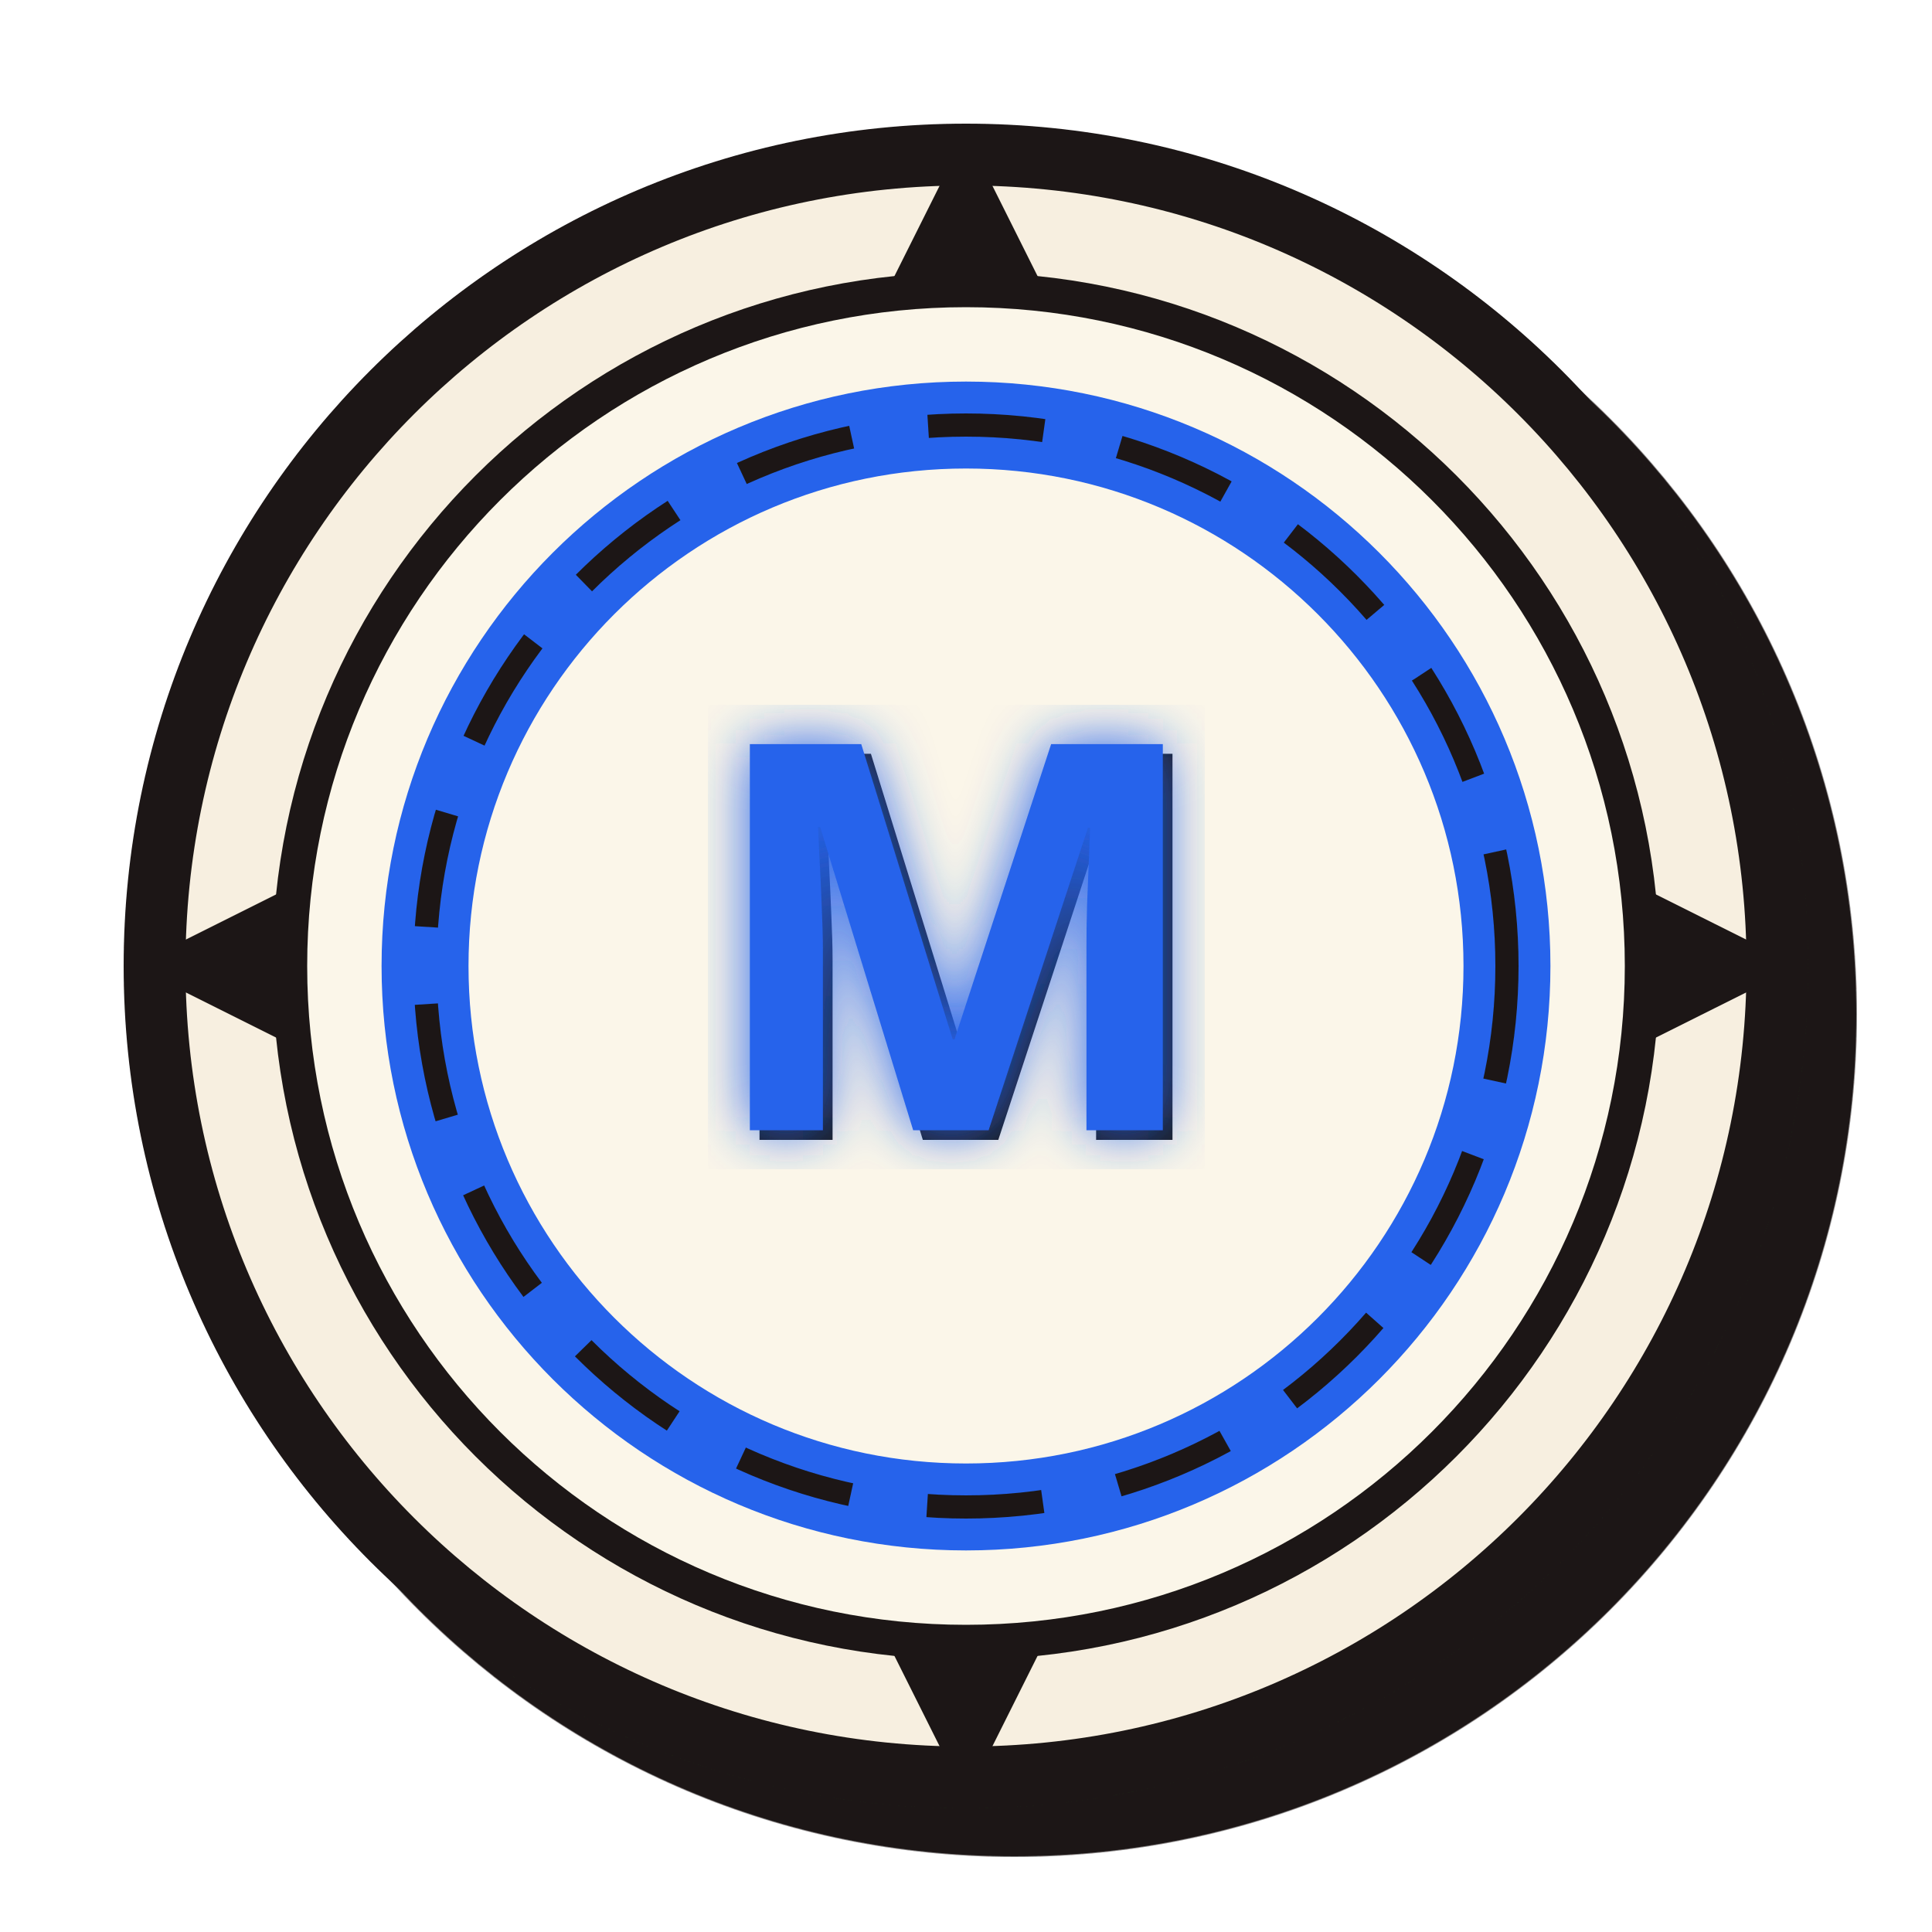
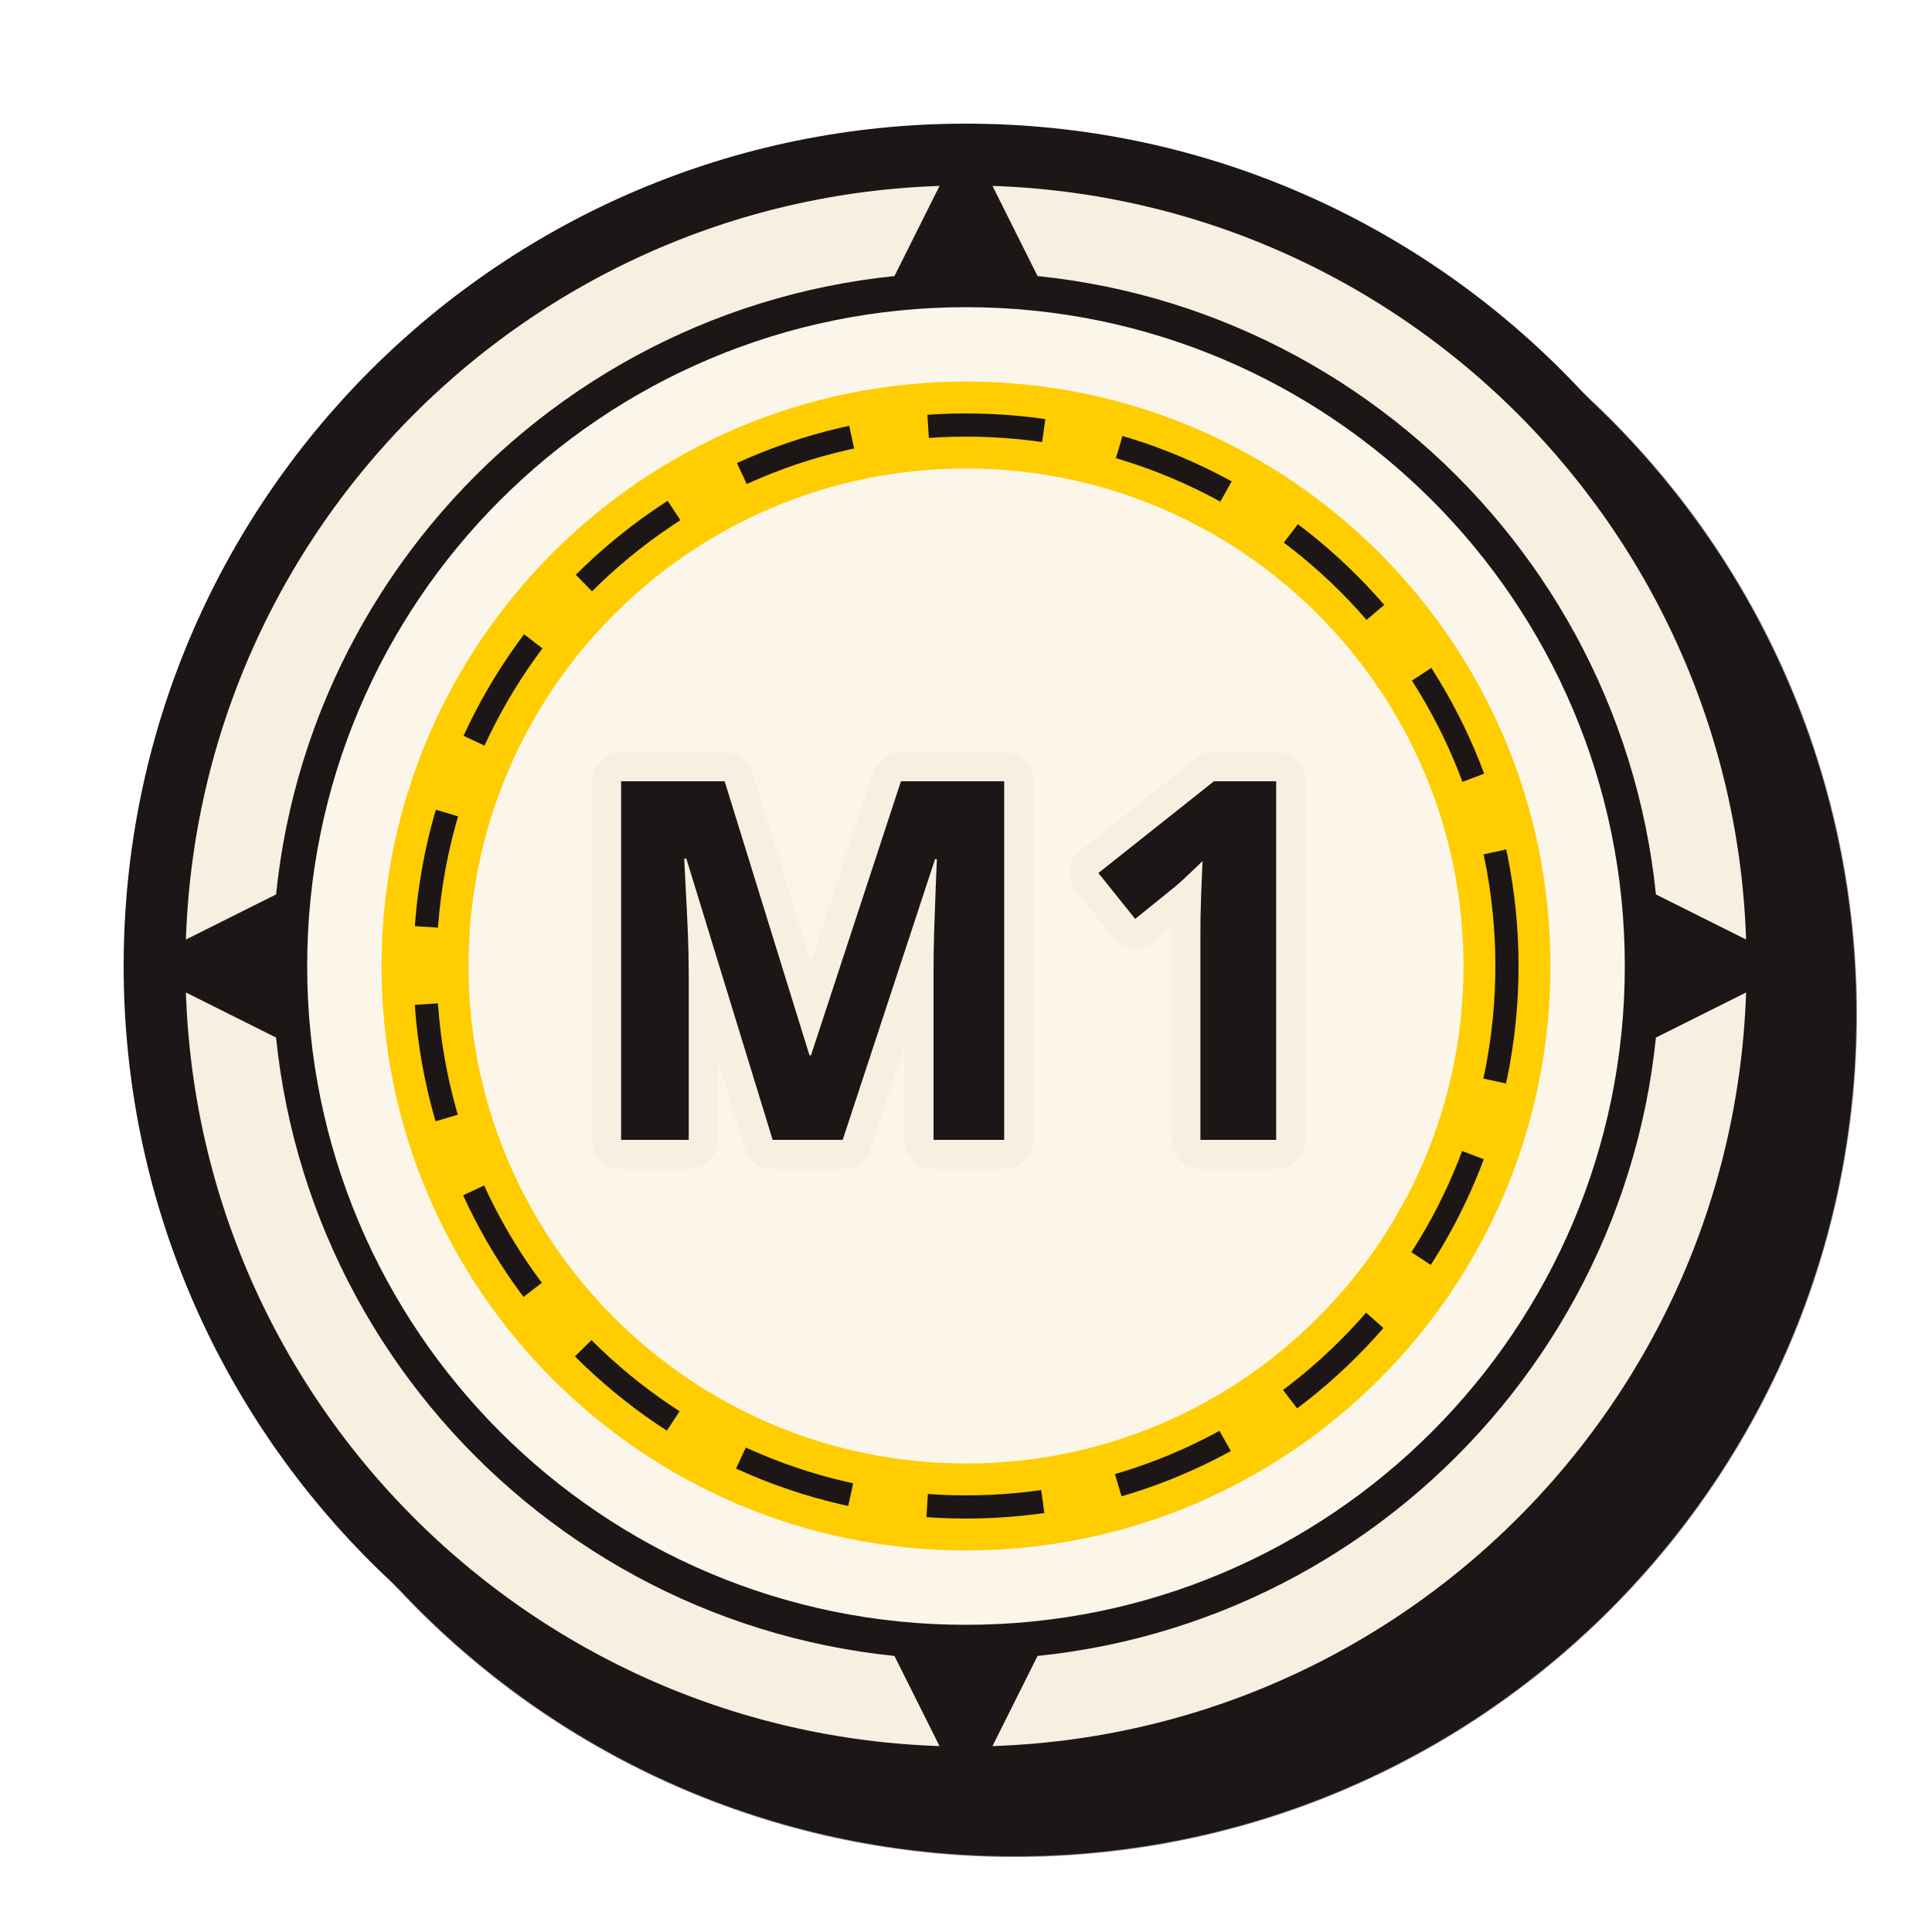
<svg xmlns="http://www.w3.org/2000/svg" viewBox="0 0 100 100" width="100%" height="100%">
  <defs>
    <filter id="comicShadow" x="-20%" y="-20%" width="150%" height="150%">
      <feDropShadow dx="2.5" dy="2.5" stdDeviation="0" flood-color="#1C1917" flood-opacity="1" />
    </filter>
-     <filter id="glowFilter">
-       <feGaussianBlur stdDeviation="1.5" result="blur" />
-       <feMerge>
-         <feMergeNode in="blur" />
-         <feMergeNode in="SourceGraphic" />
-       </feMerge>
-     </filter>
  </defs>
  <g filter="url(#comicShadow)" transform="translate(50, 50)">
-     <circle cx="0" cy="0" r="42" fill="#F7EFE0" stroke="#1C1917" stroke-width="3.2" stroke-dasharray="100,0" />
+     <circle cx="0" cy="0" r="42" fill="#F7EFE0" stroke="#1C1917" stroke-width="3.2" />
    <circle cx="0" cy="0" r="35" fill="#FBF6E9" stroke="#1C1917" stroke-width="1.8" />
-     <circle cx="0" cy="0" r="28" fill="none" stroke="#2563EB" stroke-width="4.5" stroke-linecap="round" />
+     <circle id="line-accent" cx="0" cy="0" r="28" fill="none" stroke="#FFCD00" stroke-width="4.5" stroke-linecap="round" />
    <circle cx="0" cy="0" r="28" fill="none" stroke="#1C1917" stroke-width="1.2" stroke-dasharray="6,4" />
    <g fill="#1C1917" stroke="#1C1917" stroke-width="1">
      <path d="M 0,-42 L 3,-36 L -3,-36 Z" />
      <path d="M 0,42 L 3,36 L -3,36 Z" />
      <path d="M -42,0 L -36,3 L -36,-3 Z" />
      <path d="M 42,0 L 36,3 L 36,-3 Z" />
    </g>
-     <text x="0" y="9" font-family="'Comic Neue', 'Patrick Hand', 'Arial Rounded MT Bold', sans-serif" font-size="28" font-weight="bold" fill="#1C1917" text-anchor="middle" letter-spacing="1">
-       M
-     </text>
-     <text x="-0.5" y="8.5" font-family="'Comic Neue', 'Patrick Hand', 'Arial Rounded MT Bold', sans-serif" font-size="28" font-weight="bold" fill="#2563EB" text-anchor="middle" letter-spacing="1" filter="url(#glowFilter)">
-       M
+     <text id="line-name" x="0" y="9" font-family="'Comic Neue', 'Patrick Hand', 'Arial Rounded MT Bold', sans-serif" font-size="26" font-weight="bold" fill="#1C1917" stroke="#F7EFE0" stroke-width="3" stroke-linejoin="round" paint-order="stroke" text-anchor="middle" letter-spacing="1">
+       M1
    </text>
  </g>
</svg>
